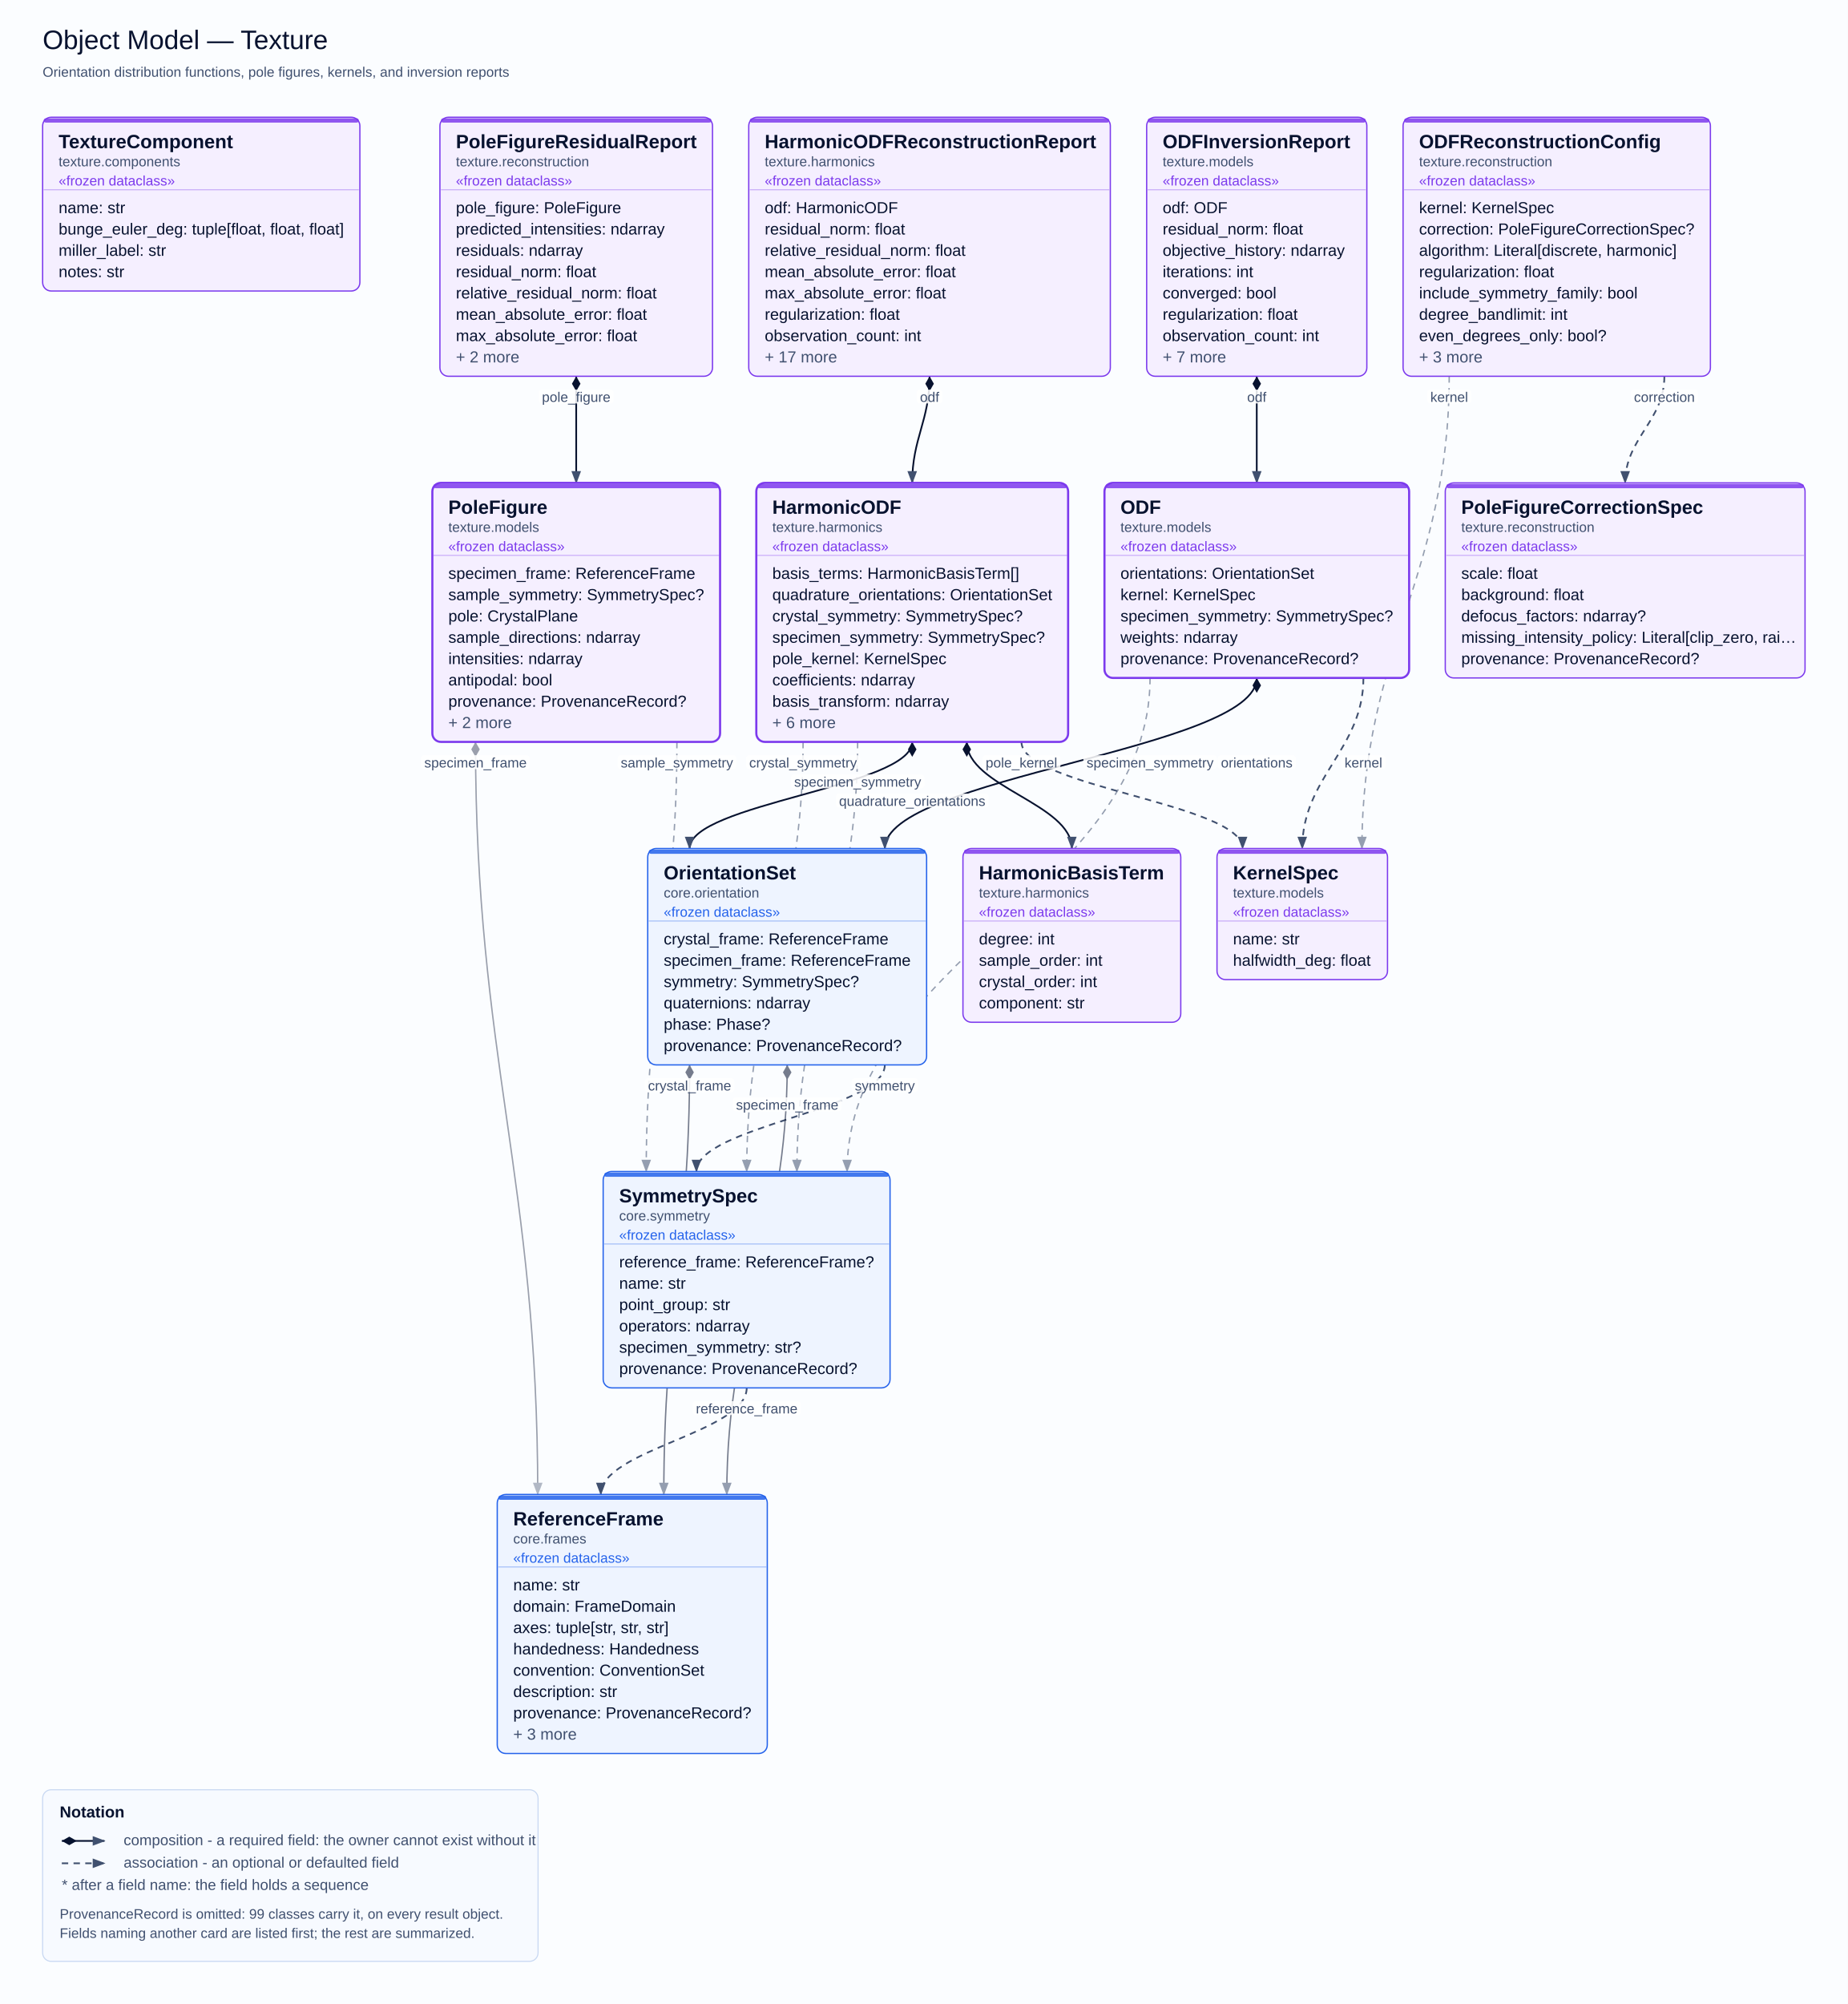
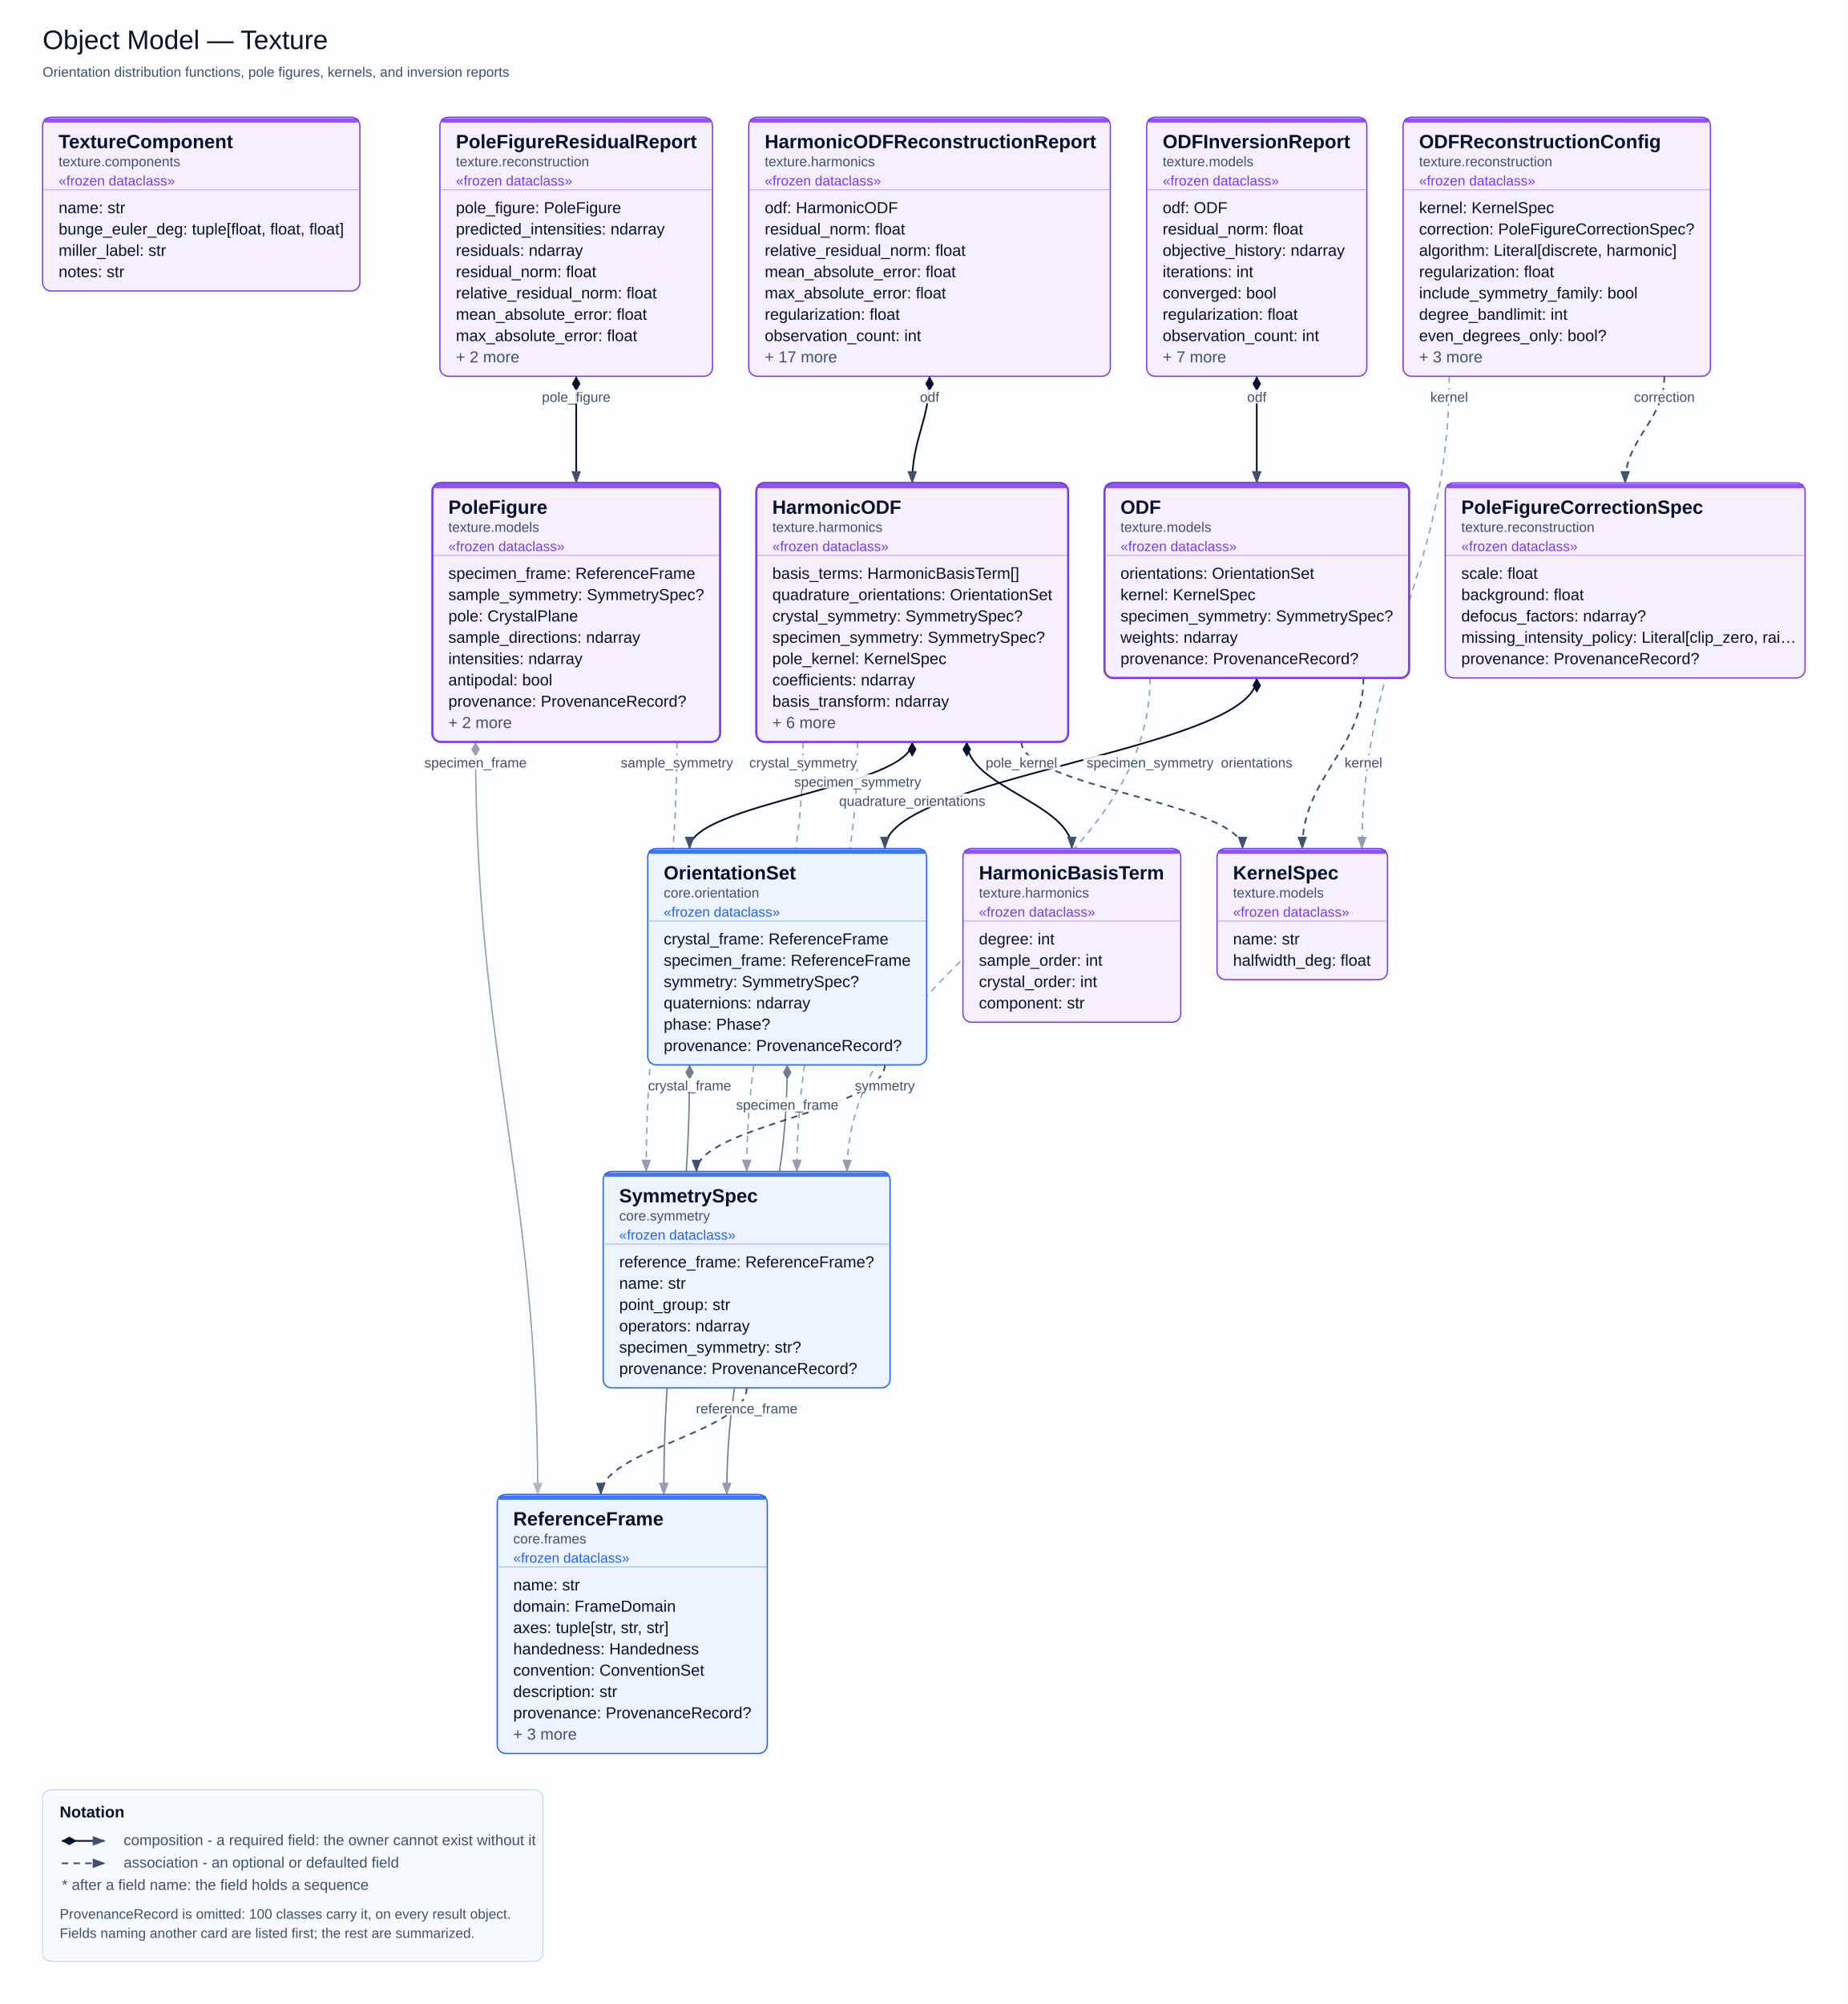
<svg xmlns="http://www.w3.org/2000/svg" width="1734" height="1880" viewBox="0 0 1734 1880" role="img">
  <defs>
    <marker id="cd-arrow" markerUnits="userSpaceOnUse" markerWidth="12" markerHeight="9" refX="11" refY="4.5" orient="auto">
      <path d="M0,0 L12,4.5 L0,9 z" fill="#40506f" />
    </marker>
    <marker id="cd-triangle" markerUnits="userSpaceOnUse" markerWidth="14" markerHeight="12" refX="1" refY="6" orient="auto">
      <path d="M13,0 L1,6 L13,12 z" fill="#ffffff" stroke="#334155" stroke-width="1.4" />
    </marker>
    <marker id="cd-diamond" markerUnits="userSpaceOnUse" markerWidth="15" markerHeight="10" refX="1" refY="5" orient="auto">
      <path d="M1,5 L8,1 L15,5 L8,9 z" fill="#07122f" />
    </marker>
  </defs>
  <rect width="1734" height="1880" fill="#fbfdff" />
  <text x="40.0" y="46.0" font-size="25" font-family="Arial" fill="#07122f" text-anchor="start">Object Model — Texture</text>
  <text x="40.0" y="72.0" font-size="13" font-family="Arial" fill="#40506f" text-anchor="start">Orientation distribution functions, pole figures, kernels, and inversion reports</text>
  <path d="M830.3,999.0 C830.3,1041.0 653.5,1057.0 653.5,1099.0" fill="none" stroke="#40506f" stroke-width="1.6" stroke-dasharray="6 5" marker-end="url(#cd-arrow)" />
  <path d="M700.7,1302.0 C700.7,1344.0 563.8,1360.0 563.8,1402.0" fill="none" stroke="#40506f" stroke-width="1.6" stroke-dasharray="6 5" marker-end="url(#cd-arrow)" />
  <path d="M753.6,696.0 C753.6,865.3 700.7,929.7 700.7,1099.0" fill="none" stroke="#40506f" stroke-width="1.3" stroke-dasharray="6 5" opacity="0.55" marker-end="url(#cd-arrow)" />
  <path d="M804.8,696.0 C804.8,865.3 747.8,929.7 747.8,1099.0" fill="none" stroke="#40506f" stroke-width="1.3" stroke-dasharray="6 5" opacity="0.55" marker-end="url(#cd-arrow)" />
  <path d="M958.5,696.0 C958.5,738.0 1166.0,754.0 1166.0,796.0" fill="none" stroke="#40506f" stroke-width="1.6" stroke-dasharray="6 5" marker-end="url(#cd-arrow)" />
  <path d="M1079.2,636.0 C1079.2,830.5 794.9,904.5 794.9,1099.0" fill="none" stroke="#40506f" stroke-width="1.3" stroke-dasharray="6 5" opacity="0.55" marker-end="url(#cd-arrow)" />
  <path d="M1279.4,636.0 C1279.4,703.2 1222.0,728.8 1222.0,796.0" fill="none" stroke="#40506f" stroke-width="1.6" stroke-dasharray="6 5" marker-end="url(#cd-arrow)" />
  <path d="M635.2,696.0 C635.2,865.3 606.4,929.7 606.4,1099.0" fill="none" stroke="#40506f" stroke-width="1.3" stroke-dasharray="6 5" opacity="0.55" marker-end="url(#cd-arrow)" />
  <path d="M1359.9,353.0 C1359.9,539.1 1278.0,609.9 1278.0,796.0" fill="none" stroke="#40506f" stroke-width="1.3" stroke-dasharray="6 5" opacity="0.55" marker-end="url(#cd-arrow)" />
  <path d="M1561.8,353.0 C1561.8,395.0 1525.0,411.0 1525.0,453.0" fill="none" stroke="#40506f" stroke-width="1.6" stroke-dasharray="6 5" marker-end="url(#cd-arrow)" />
  <path d="M647.1,999.0 C647.1,1168.3 622.9,1232.7 622.9,1402.0" fill="none" stroke="#07122f" stroke-width="1.3" opacity="0.55" marker-end="url(#cd-arrow)" marker-start="url(#cd-diamond)" />
  <path d="M738.7,999.0 C738.7,1168.3 682.0,1232.7 682.0,1402.0" fill="none" stroke="#07122f" stroke-width="1.3" opacity="0.55" marker-end="url(#cd-arrow)" marker-start="url(#cd-diamond)" />
  <path d="M856.0,696.0 C856.0,738.0 647.1,754.0 647.1,796.0" fill="none" stroke="#07122f" stroke-width="1.6" marker-end="url(#cd-arrow)" marker-start="url(#cd-diamond)" />
  <path d="M907.2,696.0 C907.2,738.0 1005.8,754.0 1005.8,796.0" fill="none" stroke="#07122f" stroke-width="1.6" marker-end="url(#cd-arrow)" marker-start="url(#cd-diamond)" />
  <path d="M872.3,353.0 C872.3,395.0 856.0,411.0 856.0,453.0" fill="none" stroke="#07122f" stroke-width="1.6" marker-end="url(#cd-arrow)" marker-start="url(#cd-diamond)" />
  <path d="M1179.3,636.0 C1179.3,703.2 830.3,728.8 830.3,796.0" fill="none" stroke="#07122f" stroke-width="1.6" marker-end="url(#cd-arrow)" marker-start="url(#cd-diamond)" />
  <path d="M1179.3,353.0 C1179.3,395.0 1179.3,411.0 1179.3,453.0" fill="none" stroke="#07122f" stroke-width="1.6" marker-end="url(#cd-arrow)" marker-start="url(#cd-diamond)" />
  <path d="M446.2,696.0 C446.2,992.5 504.6,1105.5 504.6,1402.0" fill="none" stroke="#07122f" stroke-width="1.3" opacity="0.40" marker-end="url(#cd-arrow)" marker-start="url(#cd-diamond)" />
  <path d="M540.7,353.0 C540.7,395.0 540.7,411.0 540.7,453.0" fill="none" stroke="#07122f" stroke-width="1.6" marker-end="url(#cd-arrow)" marker-start="url(#cd-diamond)" />
  <rect x="1036.4" y="453.0" width="285.9" height="183.0" rx="8" fill="#f5efff" stroke="#7c3aed" stroke-width="2.0" />
  <rect x="1037.4" y="454.0" width="283.9" height="4" rx="2" fill="#7c3aed" opacity="0.85" />
  <text x="1051.4" y="482.0" font-size="18" font-family="Arial" fill="#07122f" text-anchor="start" font-weight="bold">ODF</text>
  <text x="1051.4" y="499.0" font-size="13" font-family="Arial" fill="#40506f" text-anchor="start">texture.models</text>
  <text x="1051.4" y="517.0" font-size="13" font-family="Arial" fill="#7c3aed" text-anchor="start">«frozen dataclass»</text>
  <line x1="1037.4" y1="521.0" x2="1321.2" y2="521.0" stroke="#7c3aed" stroke-width="1" opacity="0.35" />
  <text x="1051.4" y="543.0" font-size="15" font-family="Arial" fill="#07122f" text-anchor="start">orientations: OrientationSet</text>
  <text x="1051.4" y="563.0" font-size="15" font-family="Arial" fill="#07122f" text-anchor="start">kernel: KernelSpec</text>
  <text x="1051.4" y="583.0" font-size="15" font-family="Arial" fill="#07122f" text-anchor="start">specimen_symmetry: SymmetrySpec?</text>
  <text x="1051.4" y="603.0" font-size="15" font-family="Arial" fill="#07122f" text-anchor="start">weights: ndarray</text>
  <text x="1051.4" y="623.0" font-size="15" font-family="Arial" fill="#07122f" text-anchor="start">provenance: ProvenanceRecord?</text>
  <rect x="405.7" y="453.0" width="270.0" height="243.0" rx="8" fill="#f5efff" stroke="#7c3aed" stroke-width="2.0" />
  <rect x="406.7" y="454.0" width="268.0" height="4" rx="2" fill="#7c3aed" opacity="0.85" />
  <text x="420.7" y="482.0" font-size="18" font-family="Arial" fill="#07122f" text-anchor="start" font-weight="bold">PoleFigure</text>
  <text x="420.7" y="499.0" font-size="13" font-family="Arial" fill="#40506f" text-anchor="start">texture.models</text>
  <text x="420.7" y="517.0" font-size="13" font-family="Arial" fill="#7c3aed" text-anchor="start">«frozen dataclass»</text>
  <line x1="406.7" y1="521.0" x2="674.7" y2="521.0" stroke="#7c3aed" stroke-width="1" opacity="0.35" />
  <text x="420.7" y="543.0" font-size="15" font-family="Arial" fill="#07122f" text-anchor="start">specimen_frame: ReferenceFrame</text>
  <text x="420.7" y="563.0" font-size="15" font-family="Arial" fill="#07122f" text-anchor="start">sample_symmetry: SymmetrySpec?</text>
  <text x="420.7" y="583.0" font-size="15" font-family="Arial" fill="#07122f" text-anchor="start">pole: CrystalPlane</text>
  <text x="420.7" y="603.0" font-size="15" font-family="Arial" fill="#07122f" text-anchor="start">sample_directions: ndarray</text>
  <text x="420.7" y="623.0" font-size="15" font-family="Arial" fill="#07122f" text-anchor="start">intensities: ndarray</text>
  <text x="420.7" y="643.0" font-size="15" font-family="Arial" fill="#07122f" text-anchor="start">antipodal: bool</text>
  <text x="420.7" y="663.0" font-size="15" font-family="Arial" fill="#07122f" text-anchor="start">provenance: ProvenanceRecord?</text>
  <text x="420.7" y="683.0" font-size="15" font-family="Arial" fill="#40506f" text-anchor="start">+ 2 more</text>
  <rect x="709.7" y="453.0" width="292.6" height="243.0" rx="8" fill="#f5efff" stroke="#7c3aed" stroke-width="2.0" />
  <rect x="710.7" y="454.0" width="290.6" height="4" rx="2" fill="#7c3aed" opacity="0.85" />
  <text x="724.7" y="482.0" font-size="18" font-family="Arial" fill="#07122f" text-anchor="start" font-weight="bold">HarmonicODF</text>
  <text x="724.7" y="499.0" font-size="13" font-family="Arial" fill="#40506f" text-anchor="start">texture.harmonics</text>
  <text x="724.7" y="517.0" font-size="13" font-family="Arial" fill="#7c3aed" text-anchor="start">«frozen dataclass»</text>
  <line x1="710.7" y1="521.0" x2="1001.4" y2="521.0" stroke="#7c3aed" stroke-width="1" opacity="0.35" />
  <text x="724.7" y="543.0" font-size="15" font-family="Arial" fill="#07122f" text-anchor="start">basis_terms: HarmonicBasisTerm[]</text>
  <text x="724.7" y="563.0" font-size="15" font-family="Arial" fill="#07122f" text-anchor="start">quadrature_orientations: OrientationSet</text>
  <text x="724.7" y="583.0" font-size="15" font-family="Arial" fill="#07122f" text-anchor="start">crystal_symmetry: SymmetrySpec?</text>
  <text x="724.7" y="603.0" font-size="15" font-family="Arial" fill="#07122f" text-anchor="start">specimen_symmetry: SymmetrySpec?</text>
  <text x="724.7" y="623.0" font-size="15" font-family="Arial" fill="#07122f" text-anchor="start">pole_kernel: KernelSpec</text>
  <text x="724.7" y="643.0" font-size="15" font-family="Arial" fill="#07122f" text-anchor="start">coefficients: ndarray</text>
  <text x="724.7" y="663.0" font-size="15" font-family="Arial" fill="#07122f" text-anchor="start">basis_transform: ndarray</text>
  <text x="724.7" y="683.0" font-size="15" font-family="Arial" fill="#40506f" text-anchor="start">+ 6 more</text>
  <rect x="1142.0" y="796.0" width="160.0" height="123.0" rx="8" fill="#f5efff" stroke="#7c3aed" stroke-width="1.2" />
  <rect x="1143.0" y="797.0" width="158.0" height="4" rx="2" fill="#7c3aed" opacity="0.85" />
  <text x="1157.0" y="825.0" font-size="18" font-family="Arial" fill="#07122f" text-anchor="start" font-weight="bold">KernelSpec</text>
  <text x="1157.0" y="842.0" font-size="13" font-family="Arial" fill="#40506f" text-anchor="start">texture.models</text>
  <text x="1157.0" y="860.0" font-size="13" font-family="Arial" fill="#7c3aed" text-anchor="start">«frozen dataclass»</text>
  <line x1="1143.0" y1="864.0" x2="1301.0" y2="864.0" stroke="#7c3aed" stroke-width="1" opacity="0.35" />
  <text x="1157.0" y="886.0" font-size="15" font-family="Arial" fill="#07122f" text-anchor="start">name: str</text>
  <text x="1157.0" y="906.0" font-size="15" font-family="Arial" fill="#07122f" text-anchor="start">halfwidth_deg: float</text>
  <rect x="1316.6" y="110.0" width="288.4" height="243.0" rx="8" fill="#f5efff" stroke="#7c3aed" stroke-width="1.2" />
  <rect x="1317.6" y="111.0" width="286.4" height="4" rx="2" fill="#7c3aed" opacity="0.85" />
  <text x="1331.6" y="139.0" font-size="18" font-family="Arial" fill="#07122f" text-anchor="start" font-weight="bold">ODFReconstructionConfig</text>
  <text x="1331.6" y="156.0" font-size="13" font-family="Arial" fill="#40506f" text-anchor="start">texture.reconstruction</text>
  <text x="1331.6" y="174.0" font-size="13" font-family="Arial" fill="#7c3aed" text-anchor="start">«frozen dataclass»</text>
  <line x1="1317.6" y1="178.0" x2="1604.0" y2="178.0" stroke="#7c3aed" stroke-width="1" opacity="0.35" />
  <text x="1331.6" y="200.0" font-size="15" font-family="Arial" fill="#07122f" text-anchor="start">kernel: KernelSpec</text>
  <text x="1331.6" y="220.0" font-size="15" font-family="Arial" fill="#07122f" text-anchor="start">correction: PoleFigureCorrectionSpec?</text>
  <text x="1331.6" y="240.0" font-size="15" font-family="Arial" fill="#07122f" text-anchor="start">algorithm: Literal[discrete, harmonic]</text>
  <text x="1331.6" y="260.0" font-size="15" font-family="Arial" fill="#07122f" text-anchor="start">regularization: float</text>
  <text x="1331.6" y="280.0" font-size="15" font-family="Arial" fill="#07122f" text-anchor="start">include_symmetry_family: bool</text>
  <text x="1331.6" y="300.0" font-size="15" font-family="Arial" fill="#07122f" text-anchor="start">degree_bandlimit: int</text>
  <text x="1331.6" y="320.0" font-size="15" font-family="Arial" fill="#07122f" text-anchor="start">even_degrees_only: bool?</text>
  <text x="1331.6" y="340.0" font-size="15" font-family="Arial" fill="#40506f" text-anchor="start">+ 3 more</text>
  <rect x="903.6" y="796.0" width="204.4" height="163.0" rx="8" fill="#f5efff" stroke="#7c3aed" stroke-width="1.2" />
  <rect x="904.6" y="797.0" width="202.4" height="4" rx="2" fill="#7c3aed" opacity="0.85" />
  <text x="918.6" y="825.0" font-size="18" font-family="Arial" fill="#07122f" text-anchor="start" font-weight="bold">HarmonicBasisTerm</text>
  <text x="918.6" y="842.0" font-size="13" font-family="Arial" fill="#40506f" text-anchor="start">texture.harmonics</text>
  <text x="918.6" y="860.0" font-size="13" font-family="Arial" fill="#7c3aed" text-anchor="start">«frozen dataclass»</text>
  <line x1="904.6" y1="864.0" x2="1107.0" y2="864.0" stroke="#7c3aed" stroke-width="1" opacity="0.35" />
  <text x="918.6" y="886.0" font-size="15" font-family="Arial" fill="#07122f" text-anchor="start">degree: int</text>
  <text x="918.6" y="906.0" font-size="15" font-family="Arial" fill="#07122f" text-anchor="start">sample_order: int</text>
  <text x="918.6" y="926.0" font-size="15" font-family="Arial" fill="#07122f" text-anchor="start">crystal_order: int</text>
  <text x="918.6" y="946.0" font-size="15" font-family="Arial" fill="#07122f" text-anchor="start">component: str</text>
  <rect x="702.6" y="110.0" width="339.3" height="243.0" rx="8" fill="#f5efff" stroke="#7c3aed" stroke-width="1.2" />
  <rect x="703.6" y="111.0" width="337.3" height="4" rx="2" fill="#7c3aed" opacity="0.85" />
  <text x="717.6" y="139.0" font-size="18" font-family="Arial" fill="#07122f" text-anchor="start" font-weight="bold">HarmonicODFReconstructionReport</text>
  <text x="717.6" y="156.0" font-size="13" font-family="Arial" fill="#40506f" text-anchor="start">texture.harmonics</text>
  <text x="717.6" y="174.0" font-size="13" font-family="Arial" fill="#7c3aed" text-anchor="start">«frozen dataclass»</text>
  <line x1="703.6" y1="178.0" x2="1040.9" y2="178.0" stroke="#7c3aed" stroke-width="1" opacity="0.35" />
  <text x="717.6" y="200.0" font-size="15" font-family="Arial" fill="#07122f" text-anchor="start">odf: HarmonicODF</text>
  <text x="717.6" y="220.0" font-size="15" font-family="Arial" fill="#07122f" text-anchor="start">residual_norm: float</text>
  <text x="717.6" y="240.0" font-size="15" font-family="Arial" fill="#07122f" text-anchor="start">relative_residual_norm: float</text>
  <text x="717.6" y="260.0" font-size="15" font-family="Arial" fill="#07122f" text-anchor="start">mean_absolute_error: float</text>
  <text x="717.6" y="280.0" font-size="15" font-family="Arial" fill="#07122f" text-anchor="start">max_absolute_error: float</text>
  <text x="717.6" y="300.0" font-size="15" font-family="Arial" fill="#07122f" text-anchor="start">regularization: float</text>
  <text x="717.6" y="320.0" font-size="15" font-family="Arial" fill="#07122f" text-anchor="start">observation_count: int</text>
  <text x="717.6" y="340.0" font-size="15" font-family="Arial" fill="#40506f" text-anchor="start">+ 17 more</text>
  <rect x="1076.0" y="110.0" width="206.6" height="243.0" rx="8" fill="#f5efff" stroke="#7c3aed" stroke-width="1.2" />
  <rect x="1077.0" y="111.0" width="204.6" height="4" rx="2" fill="#7c3aed" opacity="0.85" />
  <text x="1091.0" y="139.0" font-size="18" font-family="Arial" fill="#07122f" text-anchor="start" font-weight="bold">ODFInversionReport</text>
  <text x="1091.0" y="156.0" font-size="13" font-family="Arial" fill="#40506f" text-anchor="start">texture.models</text>
  <text x="1091.0" y="174.0" font-size="13" font-family="Arial" fill="#7c3aed" text-anchor="start">«frozen dataclass»</text>
  <line x1="1077.0" y1="178.0" x2="1281.6" y2="178.0" stroke="#7c3aed" stroke-width="1" opacity="0.35" />
  <text x="1091.0" y="200.0" font-size="15" font-family="Arial" fill="#07122f" text-anchor="start">odf: ODF</text>
  <text x="1091.0" y="220.0" font-size="15" font-family="Arial" fill="#07122f" text-anchor="start">residual_norm: float</text>
  <text x="1091.0" y="240.0" font-size="15" font-family="Arial" fill="#07122f" text-anchor="start">objective_history: ndarray</text>
  <text x="1091.0" y="260.0" font-size="15" font-family="Arial" fill="#07122f" text-anchor="start">iterations: int</text>
  <text x="1091.0" y="280.0" font-size="15" font-family="Arial" fill="#07122f" text-anchor="start">converged: bool</text>
  <text x="1091.0" y="300.0" font-size="15" font-family="Arial" fill="#07122f" text-anchor="start">regularization: float</text>
  <text x="1091.0" y="320.0" font-size="15" font-family="Arial" fill="#07122f" text-anchor="start">observation_count: int</text>
  <text x="1091.0" y="340.0" font-size="15" font-family="Arial" fill="#40506f" text-anchor="start">+ 7 more</text>
  <rect x="1356.2" y="453.0" width="337.6" height="183.0" rx="8" fill="#f5efff" stroke="#7c3aed" stroke-width="1.2" />
  <rect x="1357.2" y="454.0" width="335.6" height="4" rx="2" fill="#7c3aed" opacity="0.85" />
  <text x="1371.2" y="482.0" font-size="18" font-family="Arial" fill="#07122f" text-anchor="start" font-weight="bold">PoleFigureCorrectionSpec</text>
  <text x="1371.2" y="499.0" font-size="13" font-family="Arial" fill="#40506f" text-anchor="start">texture.reconstruction</text>
  <text x="1371.2" y="517.0" font-size="13" font-family="Arial" fill="#7c3aed" text-anchor="start">«frozen dataclass»</text>
  <line x1="1357.2" y1="521.0" x2="1692.8" y2="521.0" stroke="#7c3aed" stroke-width="1" opacity="0.35" />
  <text x="1371.2" y="543.0" font-size="15" font-family="Arial" fill="#07122f" text-anchor="start">scale: float</text>
  <text x="1371.2" y="563.0" font-size="15" font-family="Arial" fill="#07122f" text-anchor="start">background: float</text>
  <text x="1371.2" y="583.0" font-size="15" font-family="Arial" fill="#07122f" text-anchor="start">defocus_factors: ndarray?</text>
  <text x="1371.2" y="603.0" font-size="15" font-family="Arial" fill="#07122f" text-anchor="start">missing_intensity_policy: Literal[clip_zero, rai…</text>
  <text x="1371.2" y="623.0" font-size="15" font-family="Arial" fill="#07122f" text-anchor="start">provenance: ProvenanceRecord?</text>
  <rect x="412.8" y="110.0" width="255.8" height="243.0" rx="8" fill="#f5efff" stroke="#7c3aed" stroke-width="1.2" />
  <rect x="413.8" y="111.0" width="253.8" height="4" rx="2" fill="#7c3aed" opacity="0.85" />
  <text x="427.8" y="139.0" font-size="18" font-family="Arial" fill="#07122f" text-anchor="start" font-weight="bold">PoleFigureResidualReport</text>
  <text x="427.8" y="156.0" font-size="13" font-family="Arial" fill="#40506f" text-anchor="start">texture.reconstruction</text>
  <text x="427.8" y="174.0" font-size="13" font-family="Arial" fill="#7c3aed" text-anchor="start">«frozen dataclass»</text>
  <line x1="413.8" y1="178.0" x2="667.6" y2="178.0" stroke="#7c3aed" stroke-width="1" opacity="0.35" />
  <text x="427.8" y="200.0" font-size="15" font-family="Arial" fill="#07122f" text-anchor="start">pole_figure: PoleFigure</text>
  <text x="427.8" y="220.0" font-size="15" font-family="Arial" fill="#07122f" text-anchor="start">predicted_intensities: ndarray</text>
  <text x="427.8" y="240.0" font-size="15" font-family="Arial" fill="#07122f" text-anchor="start">residuals: ndarray</text>
  <text x="427.8" y="260.0" font-size="15" font-family="Arial" fill="#07122f" text-anchor="start">residual_norm: float</text>
  <text x="427.8" y="280.0" font-size="15" font-family="Arial" fill="#07122f" text-anchor="start">relative_residual_norm: float</text>
  <text x="427.8" y="300.0" font-size="15" font-family="Arial" fill="#07122f" text-anchor="start">mean_absolute_error: float</text>
  <text x="427.8" y="320.0" font-size="15" font-family="Arial" fill="#07122f" text-anchor="start">max_absolute_error: float</text>
  <text x="427.8" y="340.0" font-size="15" font-family="Arial" fill="#40506f" text-anchor="start">+ 2 more</text>
  <rect x="40.0" y="110.0" width="297.7" height="163.0" rx="8" fill="#f5efff" stroke="#7c3aed" stroke-width="1.2" />
  <rect x="41.0" y="111.0" width="295.7" height="4" rx="2" fill="#7c3aed" opacity="0.85" />
  <text x="55.0" y="139.0" font-size="18" font-family="Arial" fill="#07122f" text-anchor="start" font-weight="bold">TextureComponent</text>
  <text x="55.0" y="156.0" font-size="13" font-family="Arial" fill="#40506f" text-anchor="start">texture.components</text>
  <text x="55.0" y="174.0" font-size="13" font-family="Arial" fill="#7c3aed" text-anchor="start">«frozen dataclass»</text>
  <line x1="41.0" y1="178.0" x2="336.7" y2="178.0" stroke="#7c3aed" stroke-width="1" opacity="0.35" />
  <text x="55.0" y="200.0" font-size="15" font-family="Arial" fill="#07122f" text-anchor="start">name: str</text>
  <text x="55.0" y="220.0" font-size="15" font-family="Arial" fill="#07122f" text-anchor="start">bunge_euler_deg: tuple[float, float, float]</text>
  <text x="55.0" y="240.0" font-size="15" font-family="Arial" fill="#07122f" text-anchor="start">miller_label: str</text>
  <text x="55.0" y="260.0" font-size="15" font-family="Arial" fill="#07122f" text-anchor="start">notes: str</text>
  <rect x="566.0" y="1099.0" width="269.2" height="203.0" rx="8" fill="#eef4ff" stroke="#2563eb" stroke-width="1.2" />
  <rect x="567.0" y="1100.0" width="267.2" height="4" rx="2" fill="#2563eb" opacity="0.85" />
  <text x="581.0" y="1128.0" font-size="18" font-family="Arial" fill="#07122f" text-anchor="start" font-weight="bold">SymmetrySpec</text>
  <text x="581.0" y="1145.0" font-size="13" font-family="Arial" fill="#40506f" text-anchor="start">core.symmetry</text>
  <text x="581.0" y="1163.0" font-size="13" font-family="Arial" fill="#2563eb" text-anchor="start">«frozen dataclass»</text>
  <line x1="567.0" y1="1167.0" x2="834.3" y2="1167.0" stroke="#2563eb" stroke-width="1" opacity="0.35" />
  <text x="581.0" y="1189.0" font-size="15" font-family="Arial" fill="#07122f" text-anchor="start">reference_frame: ReferenceFrame?</text>
  <text x="581.0" y="1209.0" font-size="15" font-family="Arial" fill="#07122f" text-anchor="start">name: str</text>
  <text x="581.0" y="1229.0" font-size="15" font-family="Arial" fill="#07122f" text-anchor="start">point_group: str</text>
  <text x="581.0" y="1249.0" font-size="15" font-family="Arial" fill="#07122f" text-anchor="start">operators: ndarray</text>
  <text x="581.0" y="1269.0" font-size="15" font-family="Arial" fill="#07122f" text-anchor="start">specimen_symmetry: str?</text>
  <text x="581.0" y="1289.0" font-size="15" font-family="Arial" fill="#07122f" text-anchor="start">provenance: ProvenanceRecord?</text>
  <rect x="607.8" y="796.0" width="261.7" height="203.0" rx="8" fill="#eef4ff" stroke="#2563eb" stroke-width="1.2" />
  <rect x="608.8" y="797.0" width="259.7" height="4" rx="2" fill="#2563eb" opacity="0.85" />
  <text x="622.8" y="825.0" font-size="18" font-family="Arial" fill="#07122f" text-anchor="start" font-weight="bold">OrientationSet</text>
  <text x="622.8" y="842.0" font-size="13" font-family="Arial" fill="#40506f" text-anchor="start">core.orientation</text>
  <text x="622.8" y="860.0" font-size="13" font-family="Arial" fill="#2563eb" text-anchor="start">«frozen dataclass»</text>
  <line x1="608.8" y1="864.0" x2="868.6" y2="864.0" stroke="#2563eb" stroke-width="1" opacity="0.35" />
  <text x="622.8" y="886.0" font-size="15" font-family="Arial" fill="#07122f" text-anchor="start">crystal_frame: ReferenceFrame</text>
  <text x="622.8" y="906.0" font-size="15" font-family="Arial" fill="#07122f" text-anchor="start">specimen_frame: ReferenceFrame</text>
  <text x="622.8" y="926.0" font-size="15" font-family="Arial" fill="#07122f" text-anchor="start">symmetry: SymmetrySpec?</text>
  <text x="622.8" y="946.0" font-size="15" font-family="Arial" fill="#07122f" text-anchor="start">quaternions: ndarray</text>
  <text x="622.8" y="966.0" font-size="15" font-family="Arial" fill="#07122f" text-anchor="start">phase: Phase?</text>
  <text x="622.8" y="986.0" font-size="15" font-family="Arial" fill="#07122f" text-anchor="start">provenance: ProvenanceRecord?</text>
  <rect x="466.6" y="1402.0" width="253.4" height="243.0" rx="8" fill="#eef4ff" stroke="#2563eb" stroke-width="1.2" />
  <rect x="467.6" y="1403.0" width="251.4" height="4" rx="2" fill="#2563eb" opacity="0.85" />
  <text x="481.6" y="1431.0" font-size="18" font-family="Arial" fill="#07122f" text-anchor="start" font-weight="bold">ReferenceFrame</text>
  <text x="481.6" y="1448.0" font-size="13" font-family="Arial" fill="#40506f" text-anchor="start">core.frames</text>
  <text x="481.6" y="1466.0" font-size="13" font-family="Arial" fill="#2563eb" text-anchor="start">«frozen dataclass»</text>
  <line x1="467.6" y1="1470.0" x2="719.1" y2="1470.0" stroke="#2563eb" stroke-width="1" opacity="0.35" />
  <text x="481.6" y="1492.0" font-size="15" font-family="Arial" fill="#07122f" text-anchor="start">name: str</text>
  <text x="481.6" y="1512.0" font-size="15" font-family="Arial" fill="#07122f" text-anchor="start">domain: FrameDomain</text>
  <text x="481.6" y="1532.0" font-size="15" font-family="Arial" fill="#07122f" text-anchor="start">axes: tuple[str, str, str]</text>
  <text x="481.6" y="1552.0" font-size="15" font-family="Arial" fill="#07122f" text-anchor="start">handedness: Handedness</text>
  <text x="481.6" y="1572.0" font-size="15" font-family="Arial" fill="#07122f" text-anchor="start">convention: ConventionSet</text>
  <text x="481.6" y="1592.0" font-size="15" font-family="Arial" fill="#07122f" text-anchor="start">description: str</text>
  <text x="481.6" y="1612.0" font-size="15" font-family="Arial" fill="#07122f" text-anchor="start">provenance: ProvenanceRecord?</text>
  <text x="481.6" y="1632.0" font-size="15" font-family="Arial" fill="#40506f" text-anchor="start">+ 3 more</text>
  <rect x="799.1" y="1011.5" width="62.3" height="13" rx="3" fill="#ffffff" opacity="0.86" />
  <text x="830.3" y="1023.0" font-size="13" font-family="Arial" fill="#40506f" text-anchor="middle">symmetry</text>
  <rect x="650.0" y="1314.5" width="101.4" height="13" rx="3" fill="#ffffff" opacity="0.86" />
  <text x="700.7" y="1326.0" font-size="13" font-family="Arial" fill="#40506f" text-anchor="middle">reference_frame</text>
  <rect x="700.1" y="708.5" width="107.1" height="13" rx="3" fill="#ffffff" opacity="0.86" />
  <text x="753.6" y="720.0" font-size="13" font-family="Arial" fill="#40506f" text-anchor="middle">crystal_symmetry</text>
  <rect x="742.2" y="726.5" width="125.2" height="13" rx="3" fill="#ffffff" opacity="0.86" />
  <text x="804.8" y="738.0" font-size="13" font-family="Arial" fill="#40506f" text-anchor="middle">specimen_symmetry</text>
  <rect x="921.9" y="708.5" width="73.2" height="13" rx="3" fill="#ffffff" opacity="0.86" />
  <text x="958.5" y="720.0" font-size="13" font-family="Arial" fill="#40506f" text-anchor="middle">pole_kernel</text>
  <rect x="1016.6" y="708.5" width="125.2" height="13" rx="3" fill="#ffffff" opacity="0.86" />
  <text x="1079.2" y="720.0" font-size="13" font-family="Arial" fill="#40506f" text-anchor="middle">specimen_symmetry</text>
  <rect x="1258.7" y="708.5" width="41.4" height="13" rx="3" fill="#ffffff" opacity="0.86" />
  <text x="1279.4" y="720.0" font-size="13" font-family="Arial" fill="#40506f" text-anchor="middle">kernel</text>
  <rect x="579.5" y="708.5" width="111.5" height="13" rx="3" fill="#ffffff" opacity="0.86" />
  <text x="635.2" y="720.0" font-size="13" font-family="Arial" fill="#40506f" text-anchor="middle">sample_symmetry</text>
  <rect x="1339.2" y="365.5" width="41.4" height="13" rx="3" fill="#ffffff" opacity="0.86" />
  <text x="1359.9" y="377.0" font-size="13" font-family="Arial" fill="#40506f" text-anchor="middle">kernel</text>
  <rect x="1530.2" y="365.5" width="63.1" height="13" rx="3" fill="#ffffff" opacity="0.86" />
  <text x="1561.8" y="377.0" font-size="13" font-family="Arial" fill="#40506f" text-anchor="middle">correction</text>
  <rect x="605.1" y="1011.5" width="84.0" height="13" rx="3" fill="#ffffff" opacity="0.86" />
  <text x="647.1" y="1023.0" font-size="13" font-family="Arial" fill="#40506f" text-anchor="middle">crystal_frame</text>
  <rect x="687.6" y="1029.5" width="102.1" height="13" rx="3" fill="#ffffff" opacity="0.86" />
  <text x="738.7" y="1041.0" font-size="13" font-family="Arial" fill="#40506f" text-anchor="middle">specimen_frame</text>
  <rect x="784.4" y="744.5" width="143.3" height="13" rx="3" fill="#ffffff" opacity="0.86" />
  <text x="856.0" y="756.0" font-size="13" font-family="Arial" fill="#40506f" text-anchor="middle">quadrature_orientations</text>
  <rect x="860.2" y="365.5" width="24.1" height="13" rx="3" fill="#ffffff" opacity="0.86" />
  <text x="872.3" y="377.0" font-size="13" font-family="Arial" fill="#40506f" text-anchor="middle">odf</text>
  <rect x="1142.7" y="708.5" width="73.2" height="13" rx="3" fill="#ffffff" opacity="0.86" />
  <text x="1179.3" y="720.0" font-size="13" font-family="Arial" fill="#40506f" text-anchor="middle">orientations</text>
  <rect x="1167.3" y="365.5" width="24.1" height="13" rx="3" fill="#ffffff" opacity="0.86" />
  <text x="1179.3" y="377.0" font-size="13" font-family="Arial" fill="#40506f" text-anchor="middle">odf</text>
  <rect x="395.1" y="708.5" width="102.1" height="13" rx="3" fill="#ffffff" opacity="0.86" />
  <text x="446.2" y="720.0" font-size="13" font-family="Arial" fill="#40506f" text-anchor="middle">specimen_frame</text>
  <rect x="505.5" y="365.5" width="70.3" height="13" rx="3" fill="#ffffff" opacity="0.86" />
  <text x="540.7" y="377.0" font-size="13" font-family="Arial" fill="#40506f" text-anchor="middle">pole_figure</text>
-   <rect x="40.0" y="1679.0" width="464.9" height="161.0" rx="8" fill="#f7faff" stroke="#c8d8f2" stroke-width="1.0" />
+   <rect x="40.0" y="1679.0" width="469.4" height="161.0" rx="8" fill="#f7faff" stroke="#c8d8f2" stroke-width="1.0" />
  <text x="56.0" y="1705.0" font-size="15" font-family="Arial" fill="#07122f" text-anchor="start" font-weight="bold">Notation</text>
  <line x1="58.0" y1="1727.0" x2="98.0" y2="1727.0" stroke="#07122f" stroke-width="1.6" marker-end="url(#cd-arrow)" marker-start="url(#cd-diamond)" />
  <text x="116.0" y="1731.0" font-size="14" font-family="Arial" fill="#40506f" text-anchor="start">composition - a required field: the owner cannot exist without it</text>
  <line x1="58.0" y1="1748.0" x2="98.0" y2="1748.0" stroke="#40506f" stroke-width="1.6" stroke-dasharray="6 5" marker-end="url(#cd-arrow)" />
  <text x="116.0" y="1752.0" font-size="14" font-family="Arial" fill="#40506f" text-anchor="start">association - an optional or defaulted field</text>
  <text x="58.0" y="1773.0" font-size="14" font-family="Arial" fill="#40506f" text-anchor="start">*  after a field name: the field holds a sequence</text>
-   <text x="56.0" y="1800.0" font-size="13" font-family="Arial" fill="#40506f" text-anchor="start">ProvenanceRecord is omitted: 99 classes carry it, on every result object.</text>
+   <text x="56.0" y="1800.0" font-size="13" font-family="Arial" fill="#40506f" text-anchor="start">ProvenanceRecord is omitted: 100 classes carry it, on every result object.</text>
  <text x="56.0" y="1818.0" font-size="13" font-family="Arial" fill="#40506f" text-anchor="start">Fields naming another card are listed first; the rest are summarized.</text>
</svg>
